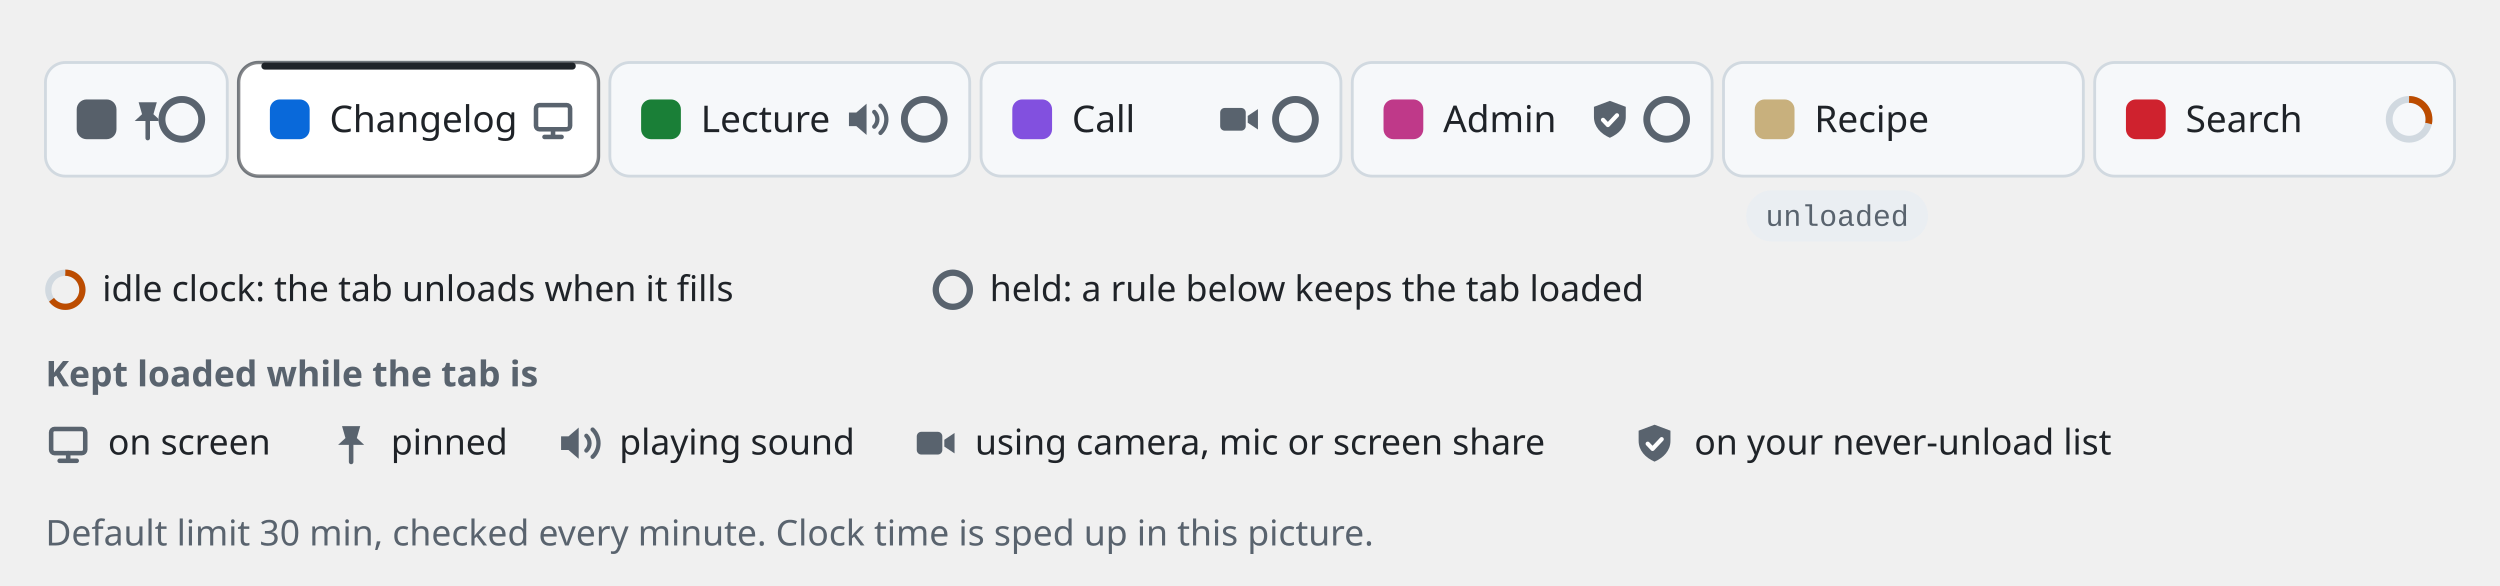
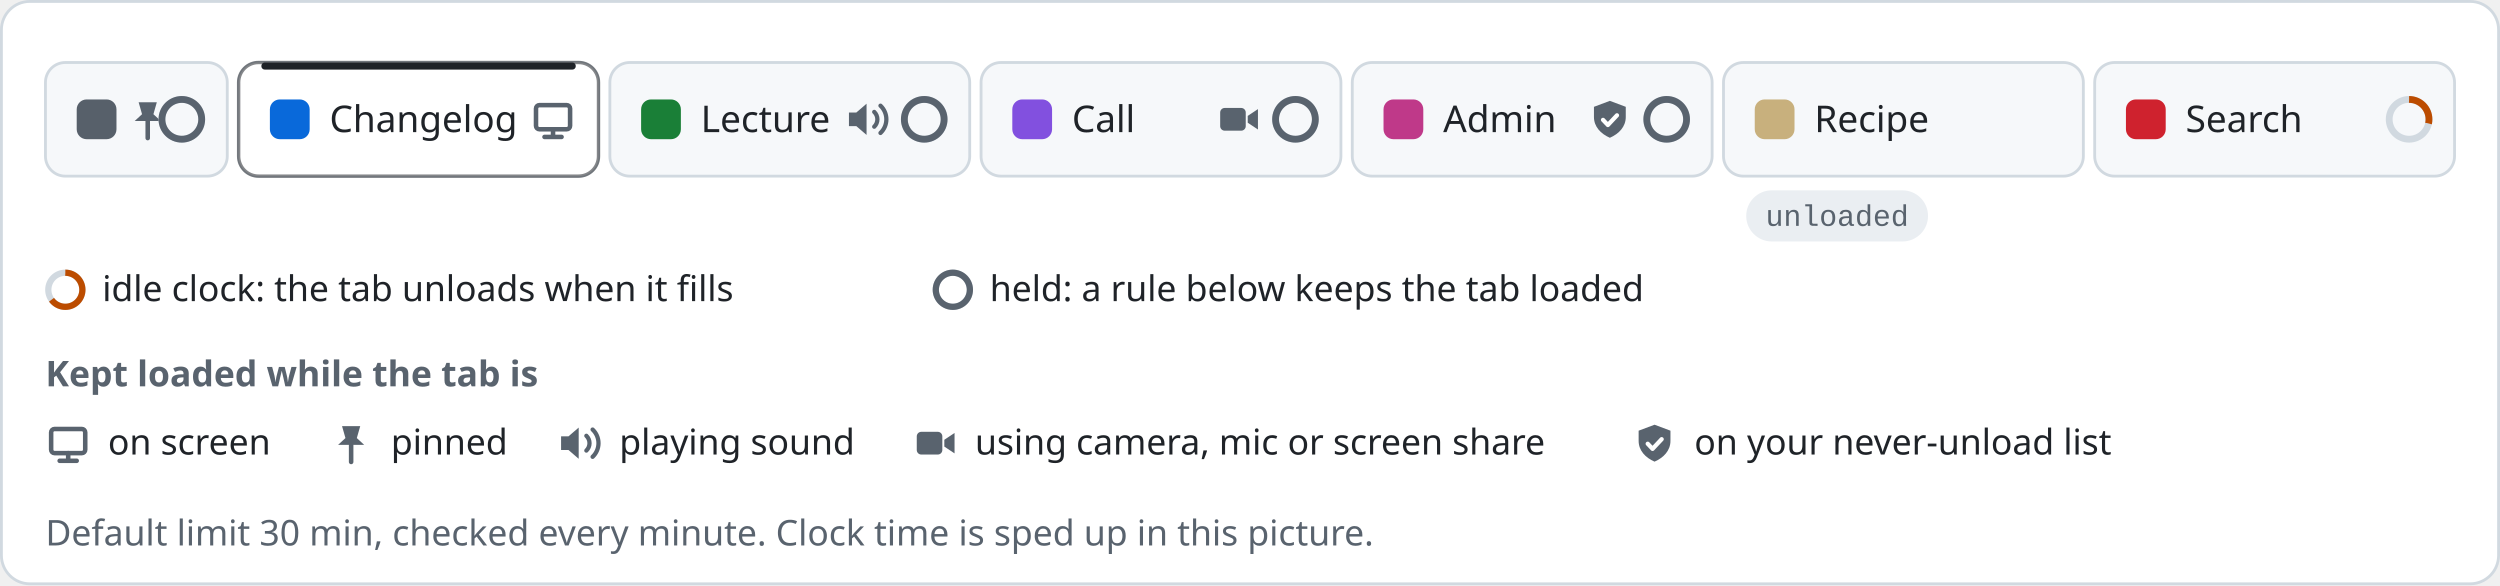
<svg xmlns="http://www.w3.org/2000/svg" viewBox="0 0 880 206" width="880" height="206" role="img" aria-label="Animated picture. A Firefox tab strip. Each tab you are not looking at has an idle clock; when it fills, the tab unloads and its icon fades. A tab that is pinned, playing sound, using camera, mic or screen share or on your never-unload list keeps running its clock, but when the clock fills it turns grey and the tab stays loaded. A click on an unloaded tab loads it again, and the tab you left starts a new clock. Default limit 30 minutes, checked every minute.">
  <style>@keyframes scene{0%{opacity:0}1.5%{opacity:1}97.5%{opacity:1}99.5%{opacity:0}100%{opacity:0}}
.scene{animation:scene 16s linear infinite}
@keyframes ring-pin{0%{stroke-dashoffset:6.6}9%{stroke-dashoffset:0}100%{stroke-dashoffset:0}}
.ring-pin{animation:ring-pin 16s linear infinite}
@keyframes hold-pin{0%{stroke:#bc4c00}9%{stroke:#bc4c00}9.5%{stroke:#59636e}100%{stroke:#59636e}}
.hold-pin{animation:hold-pin 16s linear infinite}
@keyframes ring-notes{0%{stroke-dashoffset:21.99}30%{stroke-dashoffset:0}100%{stroke-dashoffset:0}}
.ring-notes{animation:ring-notes 16s linear infinite}
@keyframes ring-lecture{0%{stroke-dashoffset:30.79}42%{stroke-dashoffset:0}100%{stroke-dashoffset:0}}
.ring-lecture{animation:ring-lecture 16s linear infinite}
@keyframes hold-lecture{0%{stroke:#bc4c00}42%{stroke:#bc4c00}42.5%{stroke:#59636e}100%{stroke:#59636e}}
.hold-lecture{animation:hold-lecture 16s linear infinite}
@keyframes ring-call{0%{stroke-dashoffset:17.59}24%{stroke-dashoffset:0}100%{stroke-dashoffset:0}}
.ring-call{animation:ring-call 16s linear infinite}
@keyframes hold-call{0%{stroke:#bc4c00}24%{stroke:#bc4c00}24.5%{stroke:#59636e}100%{stroke:#59636e}}
.hold-call{animation:hold-call 16s linear infinite}
@keyframes ring-admin{0%{stroke-dashoffset:2.2}3%{stroke-dashoffset:0}100%{stroke-dashoffset:0}}
.ring-admin{animation:ring-admin 16s linear infinite}
@keyframes hold-admin{0%{stroke:#bc4c00}3%{stroke:#bc4c00}3.5%{stroke:#59636e}100%{stroke:#59636e}}
.hold-admin{animation:hold-admin 16s linear infinite}
@keyframes ring-recipe{0%{stroke-dashoffset:38.7}52.8%{stroke-dashoffset:0}100%{stroke-dashoffset:0}}
.ring-recipe{animation:ring-recipe 16s linear infinite}
@keyframes clock-notes{0%{opacity:1}30%{opacity:1}31%{opacity:0}100%{opacity:0}}
.clock-notes{animation:clock-notes 16s linear infinite}
@keyframes fav-notes{0%{opacity:1}30%{opacity:1}32%{opacity:.5}70%{opacity:.5}73%{opacity:1}100%{opacity:1}}
.fav-notes{animation:fav-notes 16s linear infinite}
@keyframes tag-notes{0%{opacity:0}31%{opacity:0}33%{opacity:1}70%{opacity:1}72%{opacity:0}100%{opacity:0}}
.tag-notes{animation:tag-notes 16s linear infinite}
@keyframes clock-recipe{0%{opacity:1}52.8%{opacity:1}53.8%{opacity:0}100%{opacity:0}}
.clock-recipe{animation:clock-recipe 16s linear infinite}
@keyframes fav-recipe{0%{opacity:1}52.8%{opacity:1}54.8%{opacity:.5}100%{opacity:.5}}
.fav-recipe{animation:fav-recipe 16s linear infinite}
@keyframes tag-recipe{0%{opacity:0}53.8%{opacity:0}55.8%{opacity:1}100%{opacity:1}}
.tag-recipe{animation:tag-recipe 16s linear infinite}
@keyframes sel-search{0%{opacity:1}70%{opacity:1}71%{opacity:0}100%{opacity:0}}
.sel-search{animation:sel-search 16s linear infinite}
@keyframes sel-notes{0%{opacity:0}70%{opacity:0}71%{opacity:1}100%{opacity:1}}
.sel-notes{animation:sel-notes 16s linear infinite}
@keyframes ring-search{0%{stroke-dashoffset:43.98}71%{stroke-dashoffset:43.98}100%{stroke-dashoffset:22.72}}
.ring-search{animation:ring-search 16s linear infinite}
@keyframes clock-search{0%{opacity:0}70%{opacity:0}71%{opacity:1}100%{opacity:1}}
.clock-search{animation:clock-search 16s linear infinite}
@keyframes cursor{0%{opacity:0;transform:translate(272.67px,23.2px)}56%{opacity:0;transform:translate(272.67px,23.2px)}58%{opacity:1;transform:translate(272.67px,23.2px)}68%{opacity:1;transform:translate(0px,0px)}90%{opacity:1;transform:translate(0px,0px)}92%{opacity:0;transform:translate(0px,0px)}100%{opacity:0;transform:translate(0px,0px)}}
.cursor{animation:cursor 16s linear infinite}
@keyframes ping{0%{opacity:0;transform:scale(.15)}69%{opacity:0;transform:scale(.15)}70%{opacity:.9;transform:scale(.25)}74%{opacity:0;transform:scale(1)}100%{opacity:0;transform:scale(1)}}
.ping{animation:ping 16s linear infinite}
.ping{transform-box:fill-box;transform-origin:center}
@media (prefers-reduced-motion:reduce){*{animation:none!important}}</style>
+   <rect class="card" x=".5" y=".5" width="879" height="205" rx="10" fill="#ffffff" stroke="#d1d9e0" />
  <g class="scene">
    <rect x="16" y="22" width="64" height="40" rx="7" fill="#f6f8fa" stroke="#d1d9e0" />
    <rect x="27" y="35" width="14" height="14" rx="3.5" fill="#57606a" />
    <g transform="translate(52 42)">
      <path d="M-3.2 -6h6.4l-1.2 4.2 2.6 2.4h-9.2l2.6-2.4z" fill="#59636e" />
      <path d="M0 0.6v6" stroke="#59636e" stroke-width="1.6" stroke-linecap="round" />
    </g>
    <g transform="translate(64 42)">
      <circle r="7" fill="none" stroke="#d1d9e0" stroke-width="2.4" />
      <g class="hold-pin" style="stroke:#59636e">
        <circle class="ring-pin" r="7" fill="none" stroke-width="2.4" stroke-dasharray="43.98" style="stroke-dashoffset:0" transform="rotate(-90)" />
      </g>
    </g>
    <rect x="84" y="22" width="126.67" height="40" rx="7" fill="#f6f8fa" stroke="#d1d9e0" />
    <g class="sel-notes" opacity="1">
      <rect x="84" y="22" width="126.67" height="40" rx="7" fill="#ffffff" stroke="#1f2328" stroke-opacity=".55" stroke-width="1.2" />
      <rect x="92" y="22" width="110.67" height="2.5" rx="1.2" fill="#1f2328" />
    </g>
    <g class="fav-notes" opacity="1">
      <rect x="95" y="35" width="14" height="14" rx="3.5" fill="#0969da" />
    </g>
    <text x="116" y="46.5" font-family="-apple-system,BlinkMacSystemFont,'Segoe UI','Noto Sans',Helvetica,Arial,sans-serif" font-size="13" fill="#1f2328">Changelog</text>
    <g class="clock-notes" opacity="0" transform="translate(194.67 42)">
      <circle r="7" fill="none" stroke="#d1d9e0" stroke-width="2.4" />
      <g style="stroke:#bc4c00">
        <circle class="ring-notes" r="7" fill="none" stroke-width="2.4" stroke-dasharray="43.98" style="stroke-dashoffset:0" transform="rotate(-90)" />
      </g>
    </g>
    <g class="sel-notes" opacity="1">
      <g transform="translate(194.67 42)">
        <rect x="-6" y="-5" width="12" height="8.5" rx="1.2" fill="none" stroke="#59636e" stroke-width="1.6" />
        <path d="M-3 6.2h6M0 3.5v2.7" stroke="#59636e" stroke-width="1.6" stroke-linecap="round" />
      </g>
    </g>
    <g class="tag-notes" opacity="0">
      <rect x="92" y="67" width="64" height="18" rx="9" fill="#eaeef2" />
      <text x="124" y="79.5" text-anchor="middle" font-family="ui-monospace,'SF Mono','Cascadia Mono',Menlo,Consolas,'Liberation Mono',monospace" font-size="10.5" fill="#59636e">unloaded</text>
    </g>
    <rect x="214.67" y="22" width="126.67" height="40" rx="7" fill="#f6f8fa" stroke="#d1d9e0" />
    <rect x="225.67" y="35" width="14" height="14" rx="3.5" fill="#1a7f37" />
    <text x="246.67" y="46.5" font-family="-apple-system,BlinkMacSystemFont,'Segoe UI','Noto Sans',Helvetica,Arial,sans-serif" font-size="13" fill="#1f2328">Lecture</text>
    <g transform="translate(305.33 42)">
      <path d="M-6.5 -2.4h2.6l3.6-3.1v11l-3.6-3.1h-2.6z" fill="#59636e" />
      <path d="M2.4 -2.6a3.6 3.6 0 0 1 0 5.2M4.6 -4.8a6.6 6.6 0 0 1 0 9.6" fill="none" stroke="#59636e" stroke-width="1.5" stroke-linecap="round" />
    </g>
    <g transform="translate(325.33 42)">
      <circle r="7" fill="none" stroke="#d1d9e0" stroke-width="2.4" />
      <g class="hold-lecture" style="stroke:#59636e">
        <circle class="ring-lecture" r="7" fill="none" stroke-width="2.4" stroke-dasharray="43.98" style="stroke-dashoffset:0" transform="rotate(-90)" />
      </g>
    </g>
    <rect x="345.33" y="22" width="126.67" height="40" rx="7" fill="#f6f8fa" stroke="#d1d9e0" />
    <rect x="356.33" y="35" width="14" height="14" rx="3.5" fill="#8250df" />
    <text x="377.33" y="46.5" font-family="-apple-system,BlinkMacSystemFont,'Segoe UI','Noto Sans',Helvetica,Arial,sans-serif" font-size="13" fill="#1f2328">Call</text>
    <g transform="translate(436 42)">
      <rect x="-6.5" y="-4" width="9" height="8" rx="1.6" fill="#59636e" />
      <path d="M3.2 -1.2l3.6-2.4v7.2l-3.6-2.4z" fill="#59636e" />
    </g>
    <g transform="translate(456 42)">
      <circle r="7" fill="none" stroke="#d1d9e0" stroke-width="2.4" />
      <g class="hold-call" style="stroke:#59636e">
        <circle class="ring-call" r="7" fill="none" stroke-width="2.4" stroke-dasharray="43.98" style="stroke-dashoffset:0" transform="rotate(-90)" />
      </g>
    </g>
    <rect x="476" y="22" width="126.67" height="40" rx="7" fill="#f6f8fa" stroke="#d1d9e0" />
    <rect x="487" y="35" width="14" height="14" rx="3.5" fill="#bf3989" />
    <text x="508" y="46.5" font-family="-apple-system,BlinkMacSystemFont,'Segoe UI','Noto Sans',Helvetica,Arial,sans-serif" font-size="13" fill="#1f2328">Admin</text>
    <g transform="translate(566.67 42)">
      <path d="M0 -6.5l5.6 2.1v3.6c0 3.4-2.4 5.9-5.6 7.3-3.2-1.4-5.6-3.9-5.6-7.3v-3.6z" fill="#59636e" />
      <path d="M-2.4 0.2l1.7 1.8 3.2-3.4" fill="none" stroke="#ffffff" stroke-width="1.5" stroke-linecap="round" stroke-linejoin="round" />
    </g>
    <g transform="translate(586.67 42)">
      <circle r="7" fill="none" stroke="#d1d9e0" stroke-width="2.4" />
      <g class="hold-admin" style="stroke:#59636e">
        <circle class="ring-admin" r="7" fill="none" stroke-width="2.4" stroke-dasharray="43.98" style="stroke-dashoffset:0" transform="rotate(-90)" />
      </g>
    </g>
    <rect x="606.67" y="22" width="126.67" height="40" rx="7" fill="#f6f8fa" stroke="#d1d9e0" />
    <g class="fav-recipe" opacity="0.5">
      <rect x="617.67" y="35" width="14" height="14" rx="3.5" fill="#9a6700" />
    </g>
    <text x="638.67" y="46.5" font-family="-apple-system,BlinkMacSystemFont,'Segoe UI','Noto Sans',Helvetica,Arial,sans-serif" font-size="13" fill="#1f2328">Recipe</text>
    <g class="clock-recipe" opacity="0" transform="translate(717.33 42)">
      <circle r="7" fill="none" stroke="#d1d9e0" stroke-width="2.4" />
      <g style="stroke:#bc4c00">
        <circle class="ring-recipe" r="7" fill="none" stroke-width="2.4" stroke-dasharray="43.98" style="stroke-dashoffset:0" transform="rotate(-90)" />
      </g>
    </g>
    <g class="tag-recipe" opacity="1">
      <rect x="614.67" y="67" width="64" height="18" rx="9" fill="#eaeef2" />
      <text x="646.67" y="79.5" text-anchor="middle" font-family="ui-monospace,'SF Mono','Cascadia Mono',Menlo,Consolas,'Liberation Mono',monospace" font-size="10.5" fill="#59636e">unloaded</text>
    </g>
    <rect x="737.33" y="22" width="126.67" height="40" rx="7" fill="#f6f8fa" stroke="#d1d9e0" />
    <g class="sel-search" opacity="0">
      <rect x="737.33" y="22" width="126.67" height="40" rx="7" fill="#ffffff" stroke="#1f2328" stroke-opacity=".55" stroke-width="1.2" />
      <rect x="745.33" y="22" width="110.67" height="2.5" rx="1.2" fill="#1f2328" />
    </g>
    <rect x="748.33" y="35" width="14" height="14" rx="3.5" fill="#cf222e" />
    <text x="769.33" y="46.5" font-family="-apple-system,BlinkMacSystemFont,'Segoe UI','Noto Sans',Helvetica,Arial,sans-serif" font-size="13" fill="#1f2328">Search</text>
    <g class="sel-search" opacity="0">
      <g transform="translate(848 42)">
        <rect x="-6" y="-5" width="12" height="8.5" rx="1.2" fill="none" stroke="#59636e" stroke-width="1.6" />
        <path d="M-3 6.2h6M0 3.5v2.7" stroke="#59636e" stroke-width="1.6" stroke-linecap="round" />
      </g>
    </g>
    <g class="clock-search" opacity="1" transform="translate(848 42)">
      <circle r="7" fill="none" stroke="#d1d9e0" stroke-width="2.4" />
      <g style="stroke:#bc4c00">
        <circle class="ring-search" r="7" fill="none" stroke-width="2.4" stroke-dasharray="43.98" style="stroke-dashoffset:31.52" transform="rotate(-90)" />
      </g>
    </g>
    <circle class="ping" cx="147.33" cy="46.8" r="14" fill="none" stroke="#1f2328" stroke-width="2" opacity="0" />
    <g class="cursor" opacity="0">
      <path transform="translate(147.33 46.8)" d="M0 0v15.5l3.9-3.7 2.6 6 2.5-1.1-2.6-5.9 5.4-.2z" fill="#1f2328" stroke="#ffffff" stroke-width="1.2" stroke-linejoin="round" />
    </g>
  </g>
  <g transform="translate(23 102)">
    <circle r="6" fill="none" stroke="#d1d9e0" stroke-width="2.2" />
    <circle r="6" fill="none" stroke="#bc4c00" stroke-width="2.2" stroke-dasharray="37.7" stroke-dashoffset="13.19" transform="rotate(-90)" />
  </g>
  <text x="36" y="106" font-family="-apple-system,BlinkMacSystemFont,'Segoe UI','Noto Sans',Helvetica,Arial,sans-serif" font-size="12.5" fill="#1f2328">idle clock: the tab unloads when it fills</text>
  <g transform="translate(335.4 102)">
    <circle r="6" fill="none" stroke="#d1d9e0" stroke-width="2.2" />
    <circle r="6" fill="none" stroke="#59636e" stroke-width="2.2" stroke-dasharray="37.7" stroke-dashoffset="0" transform="rotate(-90)" />
  </g>
  <text x="348.4" y="106" font-family="-apple-system,BlinkMacSystemFont,'Segoe UI','Noto Sans',Helvetica,Arial,sans-serif" font-size="12.5" fill="#1f2328">held: a rule below keeps the tab loaded</text>
  <text x="16" y="136" font-family="-apple-system,BlinkMacSystemFont,'Segoe UI','Noto Sans',Helvetica,Arial,sans-serif" font-size="12.5" font-weight="600" fill="#59636e">Kept loaded while the tab is</text>
  <g data-exempt="active">
    <g transform="translate(24 156)">
      <rect x="-6" y="-5" width="12" height="8.5" rx="1.2" fill="none" stroke="#59636e" stroke-width="1.6" />
      <path d="M-3 6.2h6M0 3.5v2.7" stroke="#59636e" stroke-width="1.6" stroke-linecap="round" />
    </g>
    <text x="38" y="160" font-family="-apple-system,BlinkMacSystemFont,'Segoe UI','Noto Sans',Helvetica,Arial,sans-serif" font-size="12.5" fill="#1f2328">on screen</text>
  </g>
  <g data-exempt="pinned">
    <g transform="translate(123.6 156)">
      <path d="M-3.2 -6h6.4l-1.2 4.2 2.6 2.4h-9.2l2.6-2.4z" fill="#59636e" />
      <path d="M0 0.6v6" stroke="#59636e" stroke-width="1.6" stroke-linecap="round" />
    </g>
    <text x="137.6" y="160" font-family="-apple-system,BlinkMacSystemFont,'Segoe UI','Noto Sans',Helvetica,Arial,sans-serif" font-size="12.5" fill="#1f2328">pinned</text>
  </g>
  <g data-exempt="audible">
    <g transform="translate(204 156)">
      <path d="M-6.5 -2.4h2.6l3.6-3.1v11l-3.6-3.1h-2.6z" fill="#59636e" />
      <path d="M2.4 -2.6a3.6 3.6 0 0 1 0 5.2M4.6 -4.8a6.6 6.6 0 0 1 0 9.6" fill="none" stroke="#59636e" stroke-width="1.5" stroke-linecap="round" />
    </g>
    <text x="218" y="160" font-family="-apple-system,BlinkMacSystemFont,'Segoe UI','Noto Sans',Helvetica,Arial,sans-serif" font-size="12.5" fill="#1f2328">playing sound</text>
  </g>
  <g data-exempt="sharing">
    <g transform="translate(329.2 156)">
      <rect x="-6.5" y="-4" width="9" height="8" rx="1.6" fill="#59636e" />
      <path d="M3.2 -1.2l3.6-2.4v7.2l-3.6-2.4z" fill="#59636e" />
    </g>
    <text x="343.2" y="160" font-family="-apple-system,BlinkMacSystemFont,'Segoe UI','Noto Sans',Helvetica,Arial,sans-serif" font-size="12.5" fill="#1f2328">using camera, mic or screen share</text>
  </g>
  <g data-exempt="never-unload">
    <g transform="translate(582.4 156)">
      <path d="M0 -6.5l5.6 2.1v3.6c0 3.4-2.4 5.9-5.6 7.3-3.2-1.4-5.6-3.9-5.6-7.3v-3.6z" fill="#59636e" />
      <path d="M-2.4 0.2l1.7 1.8 3.2-3.4" fill="none" stroke="#ffffff" stroke-width="1.5" stroke-linecap="round" stroke-linejoin="round" />
    </g>
    <text x="596.4" y="160" font-family="-apple-system,BlinkMacSystemFont,'Segoe UI','Noto Sans',Helvetica,Arial,sans-serif" font-size="12.5" fill="#1f2328">on your never-unload list</text>
  </g>
  <text x="16" y="192" font-family="-apple-system,BlinkMacSystemFont,'Segoe UI','Noto Sans',Helvetica,Arial,sans-serif" font-size="12.5" fill="#59636e">Default limit 30 min, checked every minute. Clock time is sped up in this picture.</text>
</svg>
